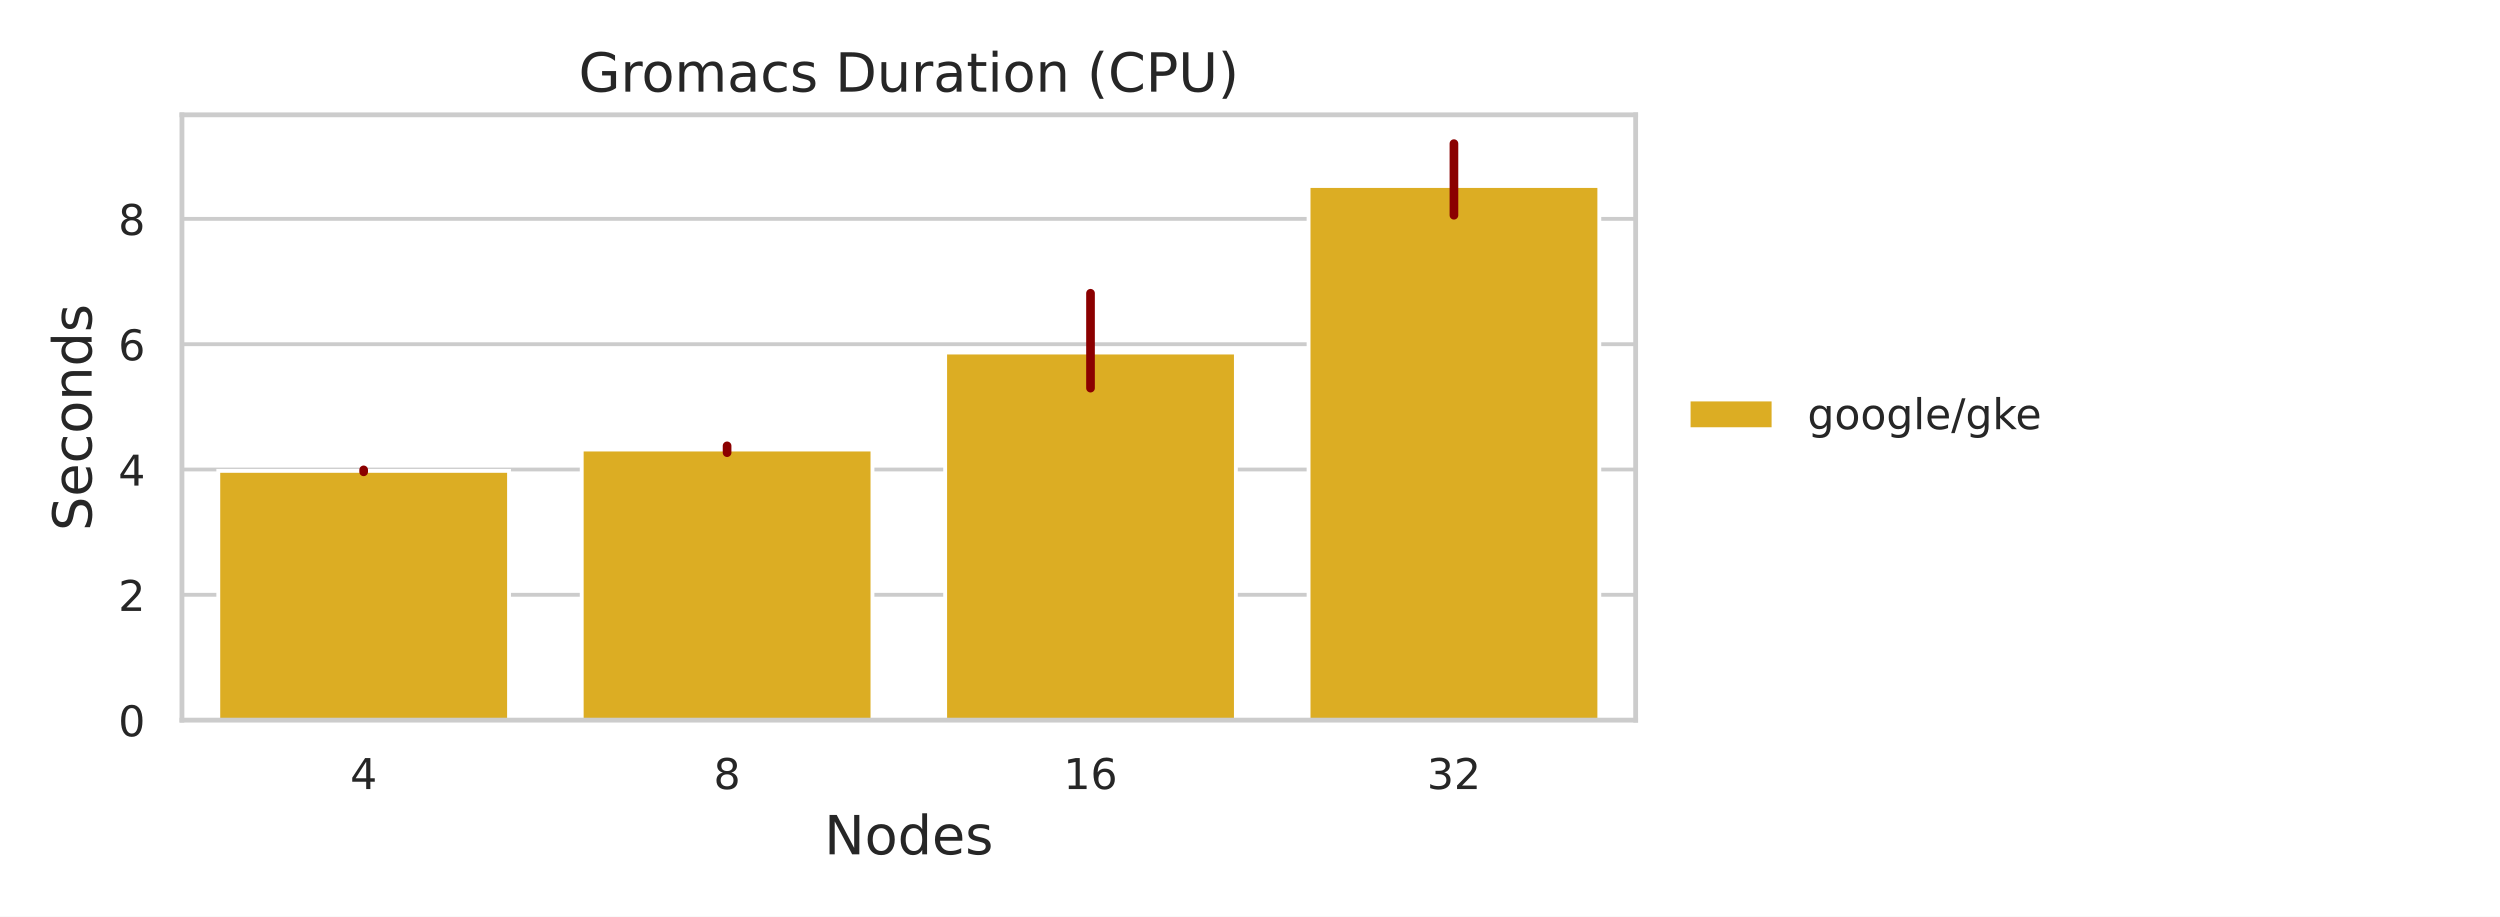
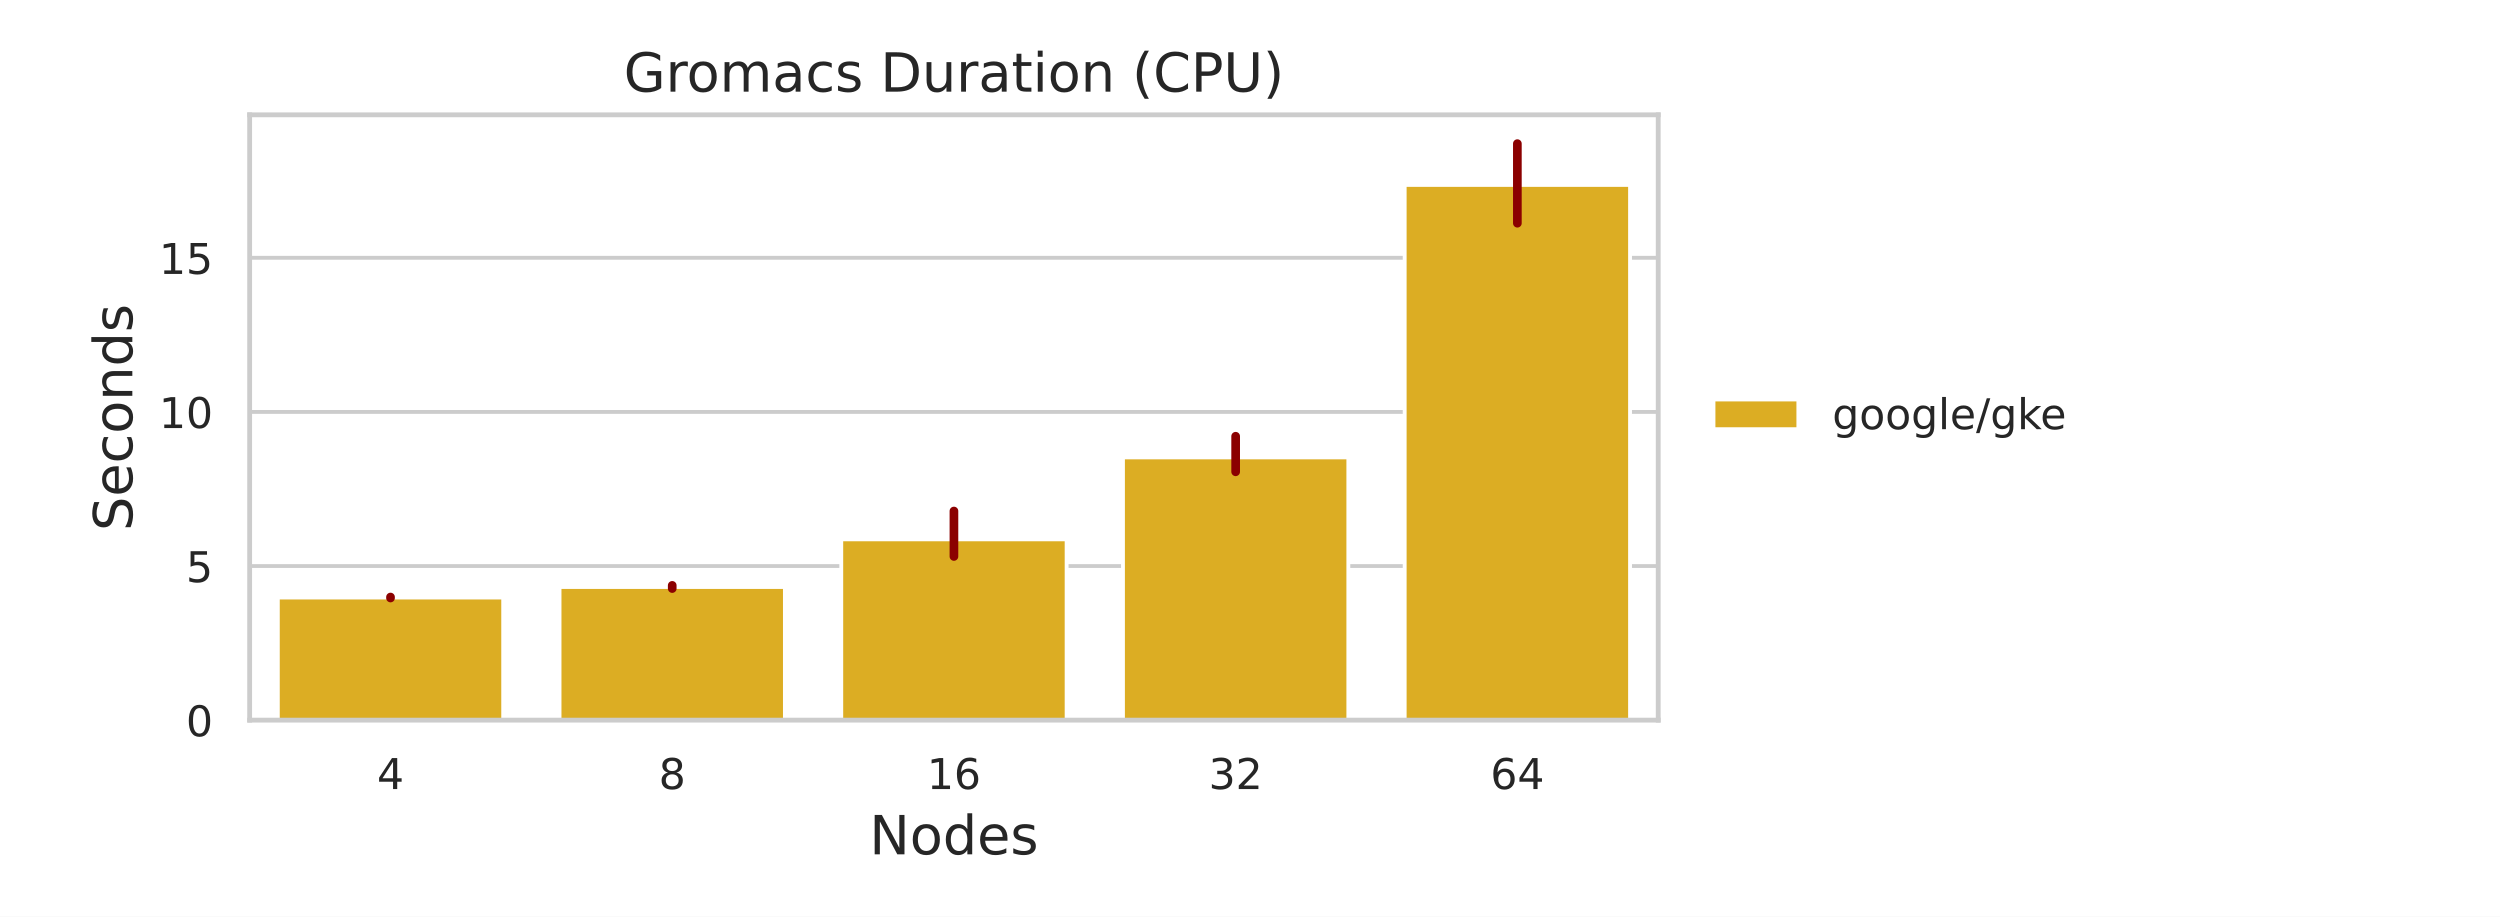
<svg xmlns="http://www.w3.org/2000/svg" xmlns:xlink="http://www.w3.org/1999/xlink" width="648pt" height="237.6pt" viewBox="0 0 648 237.6" version="1.1">
  <defs>
    <style type="text/css">*{stroke-linejoin: round; stroke-linecap: butt}</style>
  </defs>
  <g id="figure_1">
    <g id="patch_1">
      <path d="M 0 237.6  L 648 237.6  L 648 0  L 0 0  z " style="fill: #ffffff" />
    </g>
    <g id="axes_1">
      <g id="patch_2">
-         <path d="M 47.16 186.66  L 423.961 186.66  L 423.961 29.76  L 47.16 29.76  z " style="fill: #ffffff" />
+         <path d="M 64.71 186.66  L 429.811 186.66  L 429.811 29.76  L 64.71 29.76  z " style="fill: #ffffff" />
      </g>
      <g id="matplotlib.axis_1">
        <g id="xtick_1">
          <g id="text_1">
-             <g style="fill: #262626" transform="translate(90.76078 204.5183) scale(0.11 -0.11)">
+             <g style="fill: #262626" transform="translate(97.72075 204.5183) scale(0.11 -0.11)">
              <defs>
                <path id="DejaVuSans-34" d="M 2419 4116  L 825 1625  L 2419 1625  L 2419 4116  z M 2253 4666  L 3047 4666  L 3047 1625  L 3713 1625  L 3713 1100  L 3047 1100  L 3047 0  L 2419 0  L 2419 1100  L 313 1100  L 313 1709  L 2253 4666  z " transform="scale(0.015625)" />
              </defs>
              <use xlink:href="#DejaVuSans-34" />
            </g>
          </g>
        </g>
        <g id="xtick_2">
          <g id="text_2">
-             <g style="fill: #262626" transform="translate(184.9611 204.5183) scale(0.11 -0.11)">
+             <g style="fill: #262626" transform="translate(170.741 204.5183) scale(0.11 -0.11)">
              <defs>
                <path id="DejaVuSans-38" d="M 2034 2216  Q 1584 2216 1326 1975  Q 1069 1734 1069 1313  Q 1069 891 1326 650  Q 1584 409 2034 409  Q 2484 409 2743 651  Q 3003 894 3003 1313  Q 3003 1734 2745 1975  Q 2488 2216 2034 2216  z M 1403 2484  Q 997 2584 770 2862  Q 544 3141 544 3541  Q 544 4100 942 4425  Q 1341 4750 2034 4750  Q 2731 4750 3128 4425  Q 3525 4100 3525 3541  Q 3525 3141 3298 2862  Q 3072 2584 2669 2484  Q 3125 2378 3379 2068  Q 3634 1759 3634 1313  Q 3634 634 3220 271  Q 2806 -91 2034 -91  Q 1263 -91 848 271  Q 434 634 434 1313  Q 434 1759 690 2068  Q 947 2378 1403 2484  z M 1172 3481  Q 1172 3119 1398 2916  Q 1625 2713 2034 2713  Q 2441 2713 2670 2916  Q 2900 3119 2900 3481  Q 2900 3844 2670 4047  Q 2441 4250 2034 4250  Q 1625 4250 1398 4047  Q 1172 3844 1172 3481  z " transform="scale(0.015625)" />
              </defs>
              <use xlink:href="#DejaVuSans-38" />
            </g>
          </g>
        </g>
        <g id="xtick_3">
          <g id="text_3">
-             <g style="fill: #262626" transform="translate(275.662 204.5183) scale(0.11 -0.11)">
+             <g style="fill: #262626" transform="translate(240.2619 204.5183) scale(0.11 -0.11)">
              <defs>
                <path id="DejaVuSans-31" d="M 794 531  L 1825 531  L 1825 4091  L 703 3866  L 703 4441  L 1819 4666  L 2450 4666  L 2450 531  L 3481 531  L 3481 0  L 794 0  L 794 531  z " transform="scale(0.015625)" />
                <path id="DejaVuSans-36" d="M 2113 2584  Q 1688 2584 1439 2293  Q 1191 2003 1191 1497  Q 1191 994 1439 701  Q 1688 409 2113 409  Q 2538 409 2786 701  Q 3034 994 3034 1497  Q 3034 2003 2786 2293  Q 2538 2584 2113 2584  z M 3366 4563  L 3366 3988  Q 3128 4100 2886 4159  Q 2644 4219 2406 4219  Q 1781 4219 1451 3797  Q 1122 3375 1075 2522  Q 1259 2794 1537 2939  Q 1816 3084 2150 3084  Q 2853 3084 3261 2657  Q 3669 2231 3669 1497  Q 3669 778 3244 343  Q 2819 -91 2113 -91  Q 1303 -91 875 529  Q 447 1150 447 2328  Q 447 3434 972 4092  Q 1497 4750 2381 4750  Q 2619 4750 2861 4703  Q 3103 4656 3366 4563  z " transform="scale(0.015625)" />
              </defs>
              <use xlink:href="#DejaVuSans-31" />
              <use xlink:href="#DejaVuSans-36" x="63.623" />
            </g>
          </g>
        </g>
        <g id="xtick_4">
          <g id="text_4">
-             <g style="fill: #262626" transform="translate(369.8623 204.5183) scale(0.11 -0.11)">
+             <g style="fill: #262626" transform="translate(313.2821 204.5183) scale(0.11 -0.11)">
              <defs>
                <path id="DejaVuSans-33" d="M 2597 2516  Q 3050 2419 3304 2112  Q 3559 1806 3559 1356  Q 3559 666 3084 287  Q 2609 -91 1734 -91  Q 1441 -91 1130 -33  Q 819 25 488 141  L 488 750  Q 750 597 1062 519  Q 1375 441 1716 441  Q 2309 441 2620 675  Q 2931 909 2931 1356  Q 2931 1769 2642 2001  Q 2353 2234 1838 2234  L 1294 2234  L 1294 2753  L 1863 2753  Q 2328 2753 2575 2939  Q 2822 3125 2822 3475  Q 2822 3834 2567 4026  Q 2313 4219 1838 4219  Q 1578 4219 1281 4162  Q 984 4106 628 3988  L 628 4550  Q 988 4650 1302 4700  Q 1616 4750 1894 4750  Q 2613 4750 3031 4423  Q 3450 4097 3450 3541  Q 3450 3153 3228 2886  Q 3006 2619 2597 2516  z " transform="scale(0.015625)" />
                <path id="DejaVuSans-32" d="M 1228 531  L 3431 531  L 3431 0  L 469 0  L 469 531  Q 828 903 1448 1529  Q 2069 2156 2228 2338  Q 2531 2678 2651 2914  Q 2772 3150 2772 3378  Q 2772 3750 2511 3984  Q 2250 4219 1831 4219  Q 1534 4219 1204 4116  Q 875 4013 500 3803  L 500 4441  Q 881 4594 1212 4672  Q 1544 4750 1819 4750  Q 2544 4750 2975 4387  Q 3406 4025 3406 3419  Q 3406 3131 3298 2873  Q 3191 2616 2906 2266  Q 2828 2175 2409 1742  Q 1991 1309 1228 531  z " transform="scale(0.015625)" />
              </defs>
              <use xlink:href="#DejaVuSans-33" />
              <use xlink:href="#DejaVuSans-32" x="63.623" />
            </g>
          </g>
        </g>
-         <g id="text_5">
-           <g style="fill: #262626" transform="translate(213.643 221.4437) scale(0.14 -0.14)">
+         <g id="xtick_5">
+           <g id="text_5">
+             <g style="fill: #262626" transform="translate(386.3023 204.5183) scale(0.11 -0.11)">
+               <use xlink:href="#DejaVuSans-36" />
+               <use xlink:href="#DejaVuSans-34" x="63.623" />
+             </g>
+           </g>
+         </g>
+         <g id="text_6">
+           <g style="fill: #262626" transform="translate(225.343 221.4437) scale(0.14 -0.14)">
            <defs>
              <path id="DejaVuSans-4e" d="M 628 4666  L 1478 4666  L 3547 763  L 3547 4666  L 4159 4666  L 4159 0  L 3309 0  L 1241 3903  L 1241 0  L 628 0  L 628 4666  z " transform="scale(0.015625)" />
              <path id="DejaVuSans-6f" d="M 1959 3097  Q 1497 3097 1228 2736  Q 959 2375 959 1747  Q 959 1119 1226 758  Q 1494 397 1959 397  Q 2419 397 2687 759  Q 2956 1122 2956 1747  Q 2956 2369 2687 2733  Q 2419 3097 1959 3097  z M 1959 3584  Q 2709 3584 3137 3096  Q 3566 2609 3566 1747  Q 3566 888 3137 398  Q 2709 -91 1959 -91  Q 1206 -91 779 398  Q 353 888 353 1747  Q 353 2609 779 3096  Q 1206 3584 1959 3584  z " transform="scale(0.015625)" />
              <path id="DejaVuSans-64" d="M 2906 2969  L 2906 4863  L 3481 4863  L 3481 0  L 2906 0  L 2906 525  Q 2725 213 2448 61  Q 2172 -91 1784 -91  Q 1150 -91 751 415  Q 353 922 353 1747  Q 353 2572 751 3078  Q 1150 3584 1784 3584  Q 2172 3584 2448 3432  Q 2725 3281 2906 2969  z M 947 1747  Q 947 1113 1208 752  Q 1469 391 1925 391  Q 2381 391 2643 752  Q 2906 1113 2906 1747  Q 2906 2381 2643 2742  Q 2381 3103 1925 3103  Q 1469 3103 1208 2742  Q 947 2381 947 1747  z " transform="scale(0.015625)" />
              <path id="DejaVuSans-65" d="M 3597 1894  L 3597 1613  L 953 1613  Q 991 1019 1311 708  Q 1631 397 2203 397  Q 2534 397 2845 478  Q 3156 559 3463 722  L 3463 178  Q 3153 47 2828 -22  Q 2503 -91 2169 -91  Q 1331 -91 842 396  Q 353 884 353 1716  Q 353 2575 817 3079  Q 1281 3584 2069 3584  Q 2775 3584 3186 3129  Q 3597 2675 3597 1894  z M 3022 2063  Q 3016 2534 2758 2815  Q 2500 3097 2075 3097  Q 1594 3097 1305 2825  Q 1016 2553 972 2059  L 3022 2063  z " transform="scale(0.015625)" />
              <path id="DejaVuSans-73" d="M 2834 3397  L 2834 2853  Q 2591 2978 2328 3040  Q 2066 3103 1784 3103  Q 1356 3103 1142 2972  Q 928 2841 928 2578  Q 928 2378 1081 2264  Q 1234 2150 1697 2047  L 1894 2003  Q 2506 1872 2764 1633  Q 3022 1394 3022 966  Q 3022 478 2636 193  Q 2250 -91 1575 -91  Q 1294 -91 989 -36  Q 684 19 347 128  L 347 722  Q 666 556 975 473  Q 1284 391 1588 391  Q 1994 391 2212 530  Q 2431 669 2431 922  Q 2431 1156 2273 1281  Q 2116 1406 1581 1522  L 1381 1569  Q 847 1681 609 1914  Q 372 2147 372 2553  Q 372 3047 722 3315  Q 1072 3584 1716 3584  Q 2034 3584 2315 3537  Q 2597 3491 2834 3397  z " transform="scale(0.015625)" />
            </defs>
            <use xlink:href="#DejaVuSans-4e" />
            <use xlink:href="#DejaVuSans-6f" x="74.805" />
            <use xlink:href="#DejaVuSans-64" x="135.986" />
            <use xlink:href="#DejaVuSans-65" x="199.463" />
            <use xlink:href="#DejaVuSans-73" x="260.986" />
          </g>
        </g>
      </g>
      <g id="matplotlib.axis_2">
        <g id="ytick_1">
          <g id="line2d_1">
-             <path d="M 47.16 186.66  L 423.961 186.66  " clip-path="url(#p64a13b8557)" style="fill: none; stroke: #cccccc; stroke-linecap: round" />
-           </g>
-           <g id="text_6">
-             <g style="fill: #262626" transform="translate(30.66125 190.8391) scale(0.11 -0.11)">
+             <path d="M 64.71 186.66  L 429.811 186.66  " clip-path="url(#p7c2a129af5)" style="fill: none; stroke: #cccccc; stroke-linecap: round" />
+           </g>
+           <g id="text_7">
+             <g style="fill: #262626" transform="translate(48.21125 190.8391) scale(0.11 -0.11)">
              <defs>
                <path id="DejaVuSans-30" d="M 2034 4250  Q 1547 4250 1301 3770  Q 1056 3291 1056 2328  Q 1056 1369 1301 889  Q 1547 409 2034 409  Q 2525 409 2770 889  Q 3016 1369 3016 2328  Q 3016 3291 2770 3770  Q 2525 4250 2034 4250  z M 2034 4750  Q 2819 4750 3233 4129  Q 3647 3509 3647 2328  Q 3647 1150 3233 529  Q 2819 -91 2034 -91  Q 1250 -91 836 529  Q 422 1150 422 2328  Q 422 3509 836 4129  Q 1250 4750 2034 4750  z " transform="scale(0.015625)" />
              </defs>
              <use xlink:href="#DejaVuSans-30" />
            </g>
          </g>
        </g>
        <g id="ytick_2">
          <g id="line2d_2">
-             <path d="M 47.16 154.177  L 423.961 154.177  " clip-path="url(#p64a13b8557)" style="fill: none; stroke: #cccccc; stroke-linecap: round" />
-           </g>
-           <g id="text_7">
-             <g style="fill: #262626" transform="translate(30.66125 158.3562) scale(0.11 -0.11)">
-               <use xlink:href="#DejaVuSans-32" />
+             <path d="M 64.71 146.715  L 429.811 146.715  " clip-path="url(#p7c2a129af5)" style="fill: none; stroke: #cccccc; stroke-linecap: round" />
+           </g>
+           <g id="text_8">
+             <g style="fill: #262626" transform="translate(48.21125 150.894) scale(0.11 -0.11)">
+               <defs>
+                 <path id="DejaVuSans-35" d="M 691 4666  L 3169 4666  L 3169 4134  L 1269 4134  L 1269 2991  Q 1406 3038 1543 3061  Q 1681 3084 1819 3084  Q 2600 3084 3056 2656  Q 3513 2228 3513 1497  Q 3513 744 3044 326  Q 2575 -91 1722 -91  Q 1428 -91 1123 -41  Q 819 9 494 109  L 494 744  Q 775 591 1075 516  Q 1375 441 1709 441  Q 2250 441 2565 725  Q 2881 1009 2881 1497  Q 2881 1984 2565 2268  Q 2250 2553 1709 2553  Q 1456 2553 1204 2497  Q 953 2441 691 2322  L 691 4666  z " transform="scale(0.015625)" />
+               </defs>
+               <use xlink:href="#DejaVuSans-35" />
            </g>
          </g>
        </g>
        <g id="ytick_3">
          <g id="line2d_3">
-             <path d="M 47.16 121.694  L 423.961 121.694  " clip-path="url(#p64a13b8557)" style="fill: none; stroke: #cccccc; stroke-linecap: round" />
-           </g>
-           <g id="text_8">
-             <g style="fill: #262626" transform="translate(30.66125 125.8733) scale(0.11 -0.11)">
-               <use xlink:href="#DejaVuSans-34" />
+             <path d="M 64.71 106.77  L 429.811 106.77  " clip-path="url(#p7c2a129af5)" style="fill: none; stroke: #cccccc; stroke-linecap: round" />
+           </g>
+           <g id="text_9">
+             <g style="fill: #262626" transform="translate(41.2125 110.9488) scale(0.11 -0.11)">
+               <use xlink:href="#DejaVuSans-31" />
+               <use xlink:href="#DejaVuSans-30" x="63.623" />
            </g>
          </g>
        </g>
        <g id="ytick_4">
          <g id="line2d_4">
-             <path d="M 47.16 89.211  L 423.961 89.211  " clip-path="url(#p64a13b8557)" style="fill: none; stroke: #cccccc; stroke-linecap: round" />
-           </g>
-           <g id="text_9">
-             <g style="fill: #262626" transform="translate(30.66125 93.39033) scale(0.11 -0.11)">
-               <use xlink:href="#DejaVuSans-36" />
-             </g>
-           </g>
-         </g>
-         <g id="ytick_5">
-           <g id="line2d_5">
-             <path d="M 47.16 56.728  L 423.961 56.728  " clip-path="url(#p64a13b8557)" style="fill: none; stroke: #cccccc; stroke-linecap: round" />
+             <path d="M 64.71 66.825  L 429.811 66.825  " clip-path="url(#p7c2a129af5)" style="fill: none; stroke: #cccccc; stroke-linecap: round" />
          </g>
          <g id="text_10">
-             <g style="fill: #262626" transform="translate(30.66125 60.90739) scale(0.11 -0.11)">
-               <use xlink:href="#DejaVuSans-38" />
+             <g style="fill: #262626" transform="translate(41.2125 71.00364) scale(0.11 -0.11)">
+               <use xlink:href="#DejaVuSans-31" />
+               <use xlink:href="#DejaVuSans-35" x="63.623" />
            </g>
          </g>
        </g>
        <g id="text_11">
-           <g style="fill: #262626" transform="translate(23.74969 137.6198) rotate(-90) scale(0.14 -0.14)">
+           <g style="fill: #262626" transform="translate(34.30094 137.6198) rotate(-90) scale(0.14 -0.14)">
            <defs>
              <path id="DejaVuSans-53" d="M 3425 4513  L 3425 3897  Q 3066 4069 2747 4153  Q 2428 4238 2131 4238  Q 1616 4238 1336 4038  Q 1056 3838 1056 3469  Q 1056 3159 1242 3001  Q 1428 2844 1947 2747  L 2328 2669  Q 3034 2534 3370 2195  Q 3706 1856 3706 1288  Q 3706 609 3251 259  Q 2797 -91 1919 -91  Q 1588 -91 1214 -16  Q 841 59 441 206  L 441 856  Q 825 641 1194 531  Q 1563 422 1919 422  Q 2459 422 2753 634  Q 3047 847 3047 1241  Q 3047 1584 2836 1778  Q 2625 1972 2144 2069  L 1759 2144  Q 1053 2284 737 2584  Q 422 2884 422 3419  Q 422 4038 858 4394  Q 1294 4750 2059 4750  Q 2388 4750 2728 4690  Q 3069 4631 3425 4513  z " transform="scale(0.015625)" />
              <path id="DejaVuSans-63" d="M 3122 3366  L 3122 2828  Q 2878 2963 2633 3030  Q 2388 3097 2138 3097  Q 1578 3097 1268 2742  Q 959 2388 959 1747  Q 959 1106 1268 751  Q 1578 397 2138 397  Q 2388 397 2633 464  Q 2878 531 3122 666  L 3122 134  Q 2881 22 2623 -34  Q 2366 -91 2075 -91  Q 1284 -91 818 406  Q 353 903 353 1747  Q 353 2603 823 3093  Q 1294 3584 2113 3584  Q 2378 3584 2631 3529  Q 2884 3475 3122 3366  z " transform="scale(0.015625)" />
              <path id="DejaVuSans-6e" d="M 3513 2113  L 3513 0  L 2938 0  L 2938 2094  Q 2938 2591 2744 2837  Q 2550 3084 2163 3084  Q 1697 3084 1428 2787  Q 1159 2491 1159 1978  L 1159 0  L 581 0  L 581 3500  L 1159 3500  L 1159 2956  Q 1366 3272 1645 3428  Q 1925 3584 2291 3584  Q 2894 3584 3203 3211  Q 3513 2838 3513 2113  z " transform="scale(0.015625)" />
            </defs>
            <use xlink:href="#DejaVuSans-53" />
            <use xlink:href="#DejaVuSans-65" x="63.477" />
            <use xlink:href="#DejaVuSans-63" x="125" />
            <use xlink:href="#DejaVuSans-6f" x="179.98" />
            <use xlink:href="#DejaVuSans-6e" x="241.162" />
            <use xlink:href="#DejaVuSans-64" x="304.541" />
            <use xlink:href="#DejaVuSans-73" x="368.018" />
          </g>
        </g>
      </g>
      <g id="patch_3">
-         <path d="M 56.58 186.66  L 131.94 186.66  L 131.94 122.046  L 56.58 122.046  z " clip-path="url(#p64a13b8557)" style="fill: #dcad23; stroke: #ffffff; stroke-linejoin: miter" />
+         <path d="M 72.012 186.66  L 130.428 186.66  L 130.428 154.877  L 72.012 154.877  z " clip-path="url(#p7c2a129af5)" style="fill: #dcad23; stroke: #ffffff; stroke-linejoin: miter" />
      </g>
      <g id="patch_4">
-         <path d="M 150.78 186.66  L 226.141 186.66  L 226.141 116.514  L 150.78 116.514  z " clip-path="url(#p64a13b8557)" style="fill: #dcad23; stroke: #ffffff; stroke-linejoin: miter" />
+         <path d="M 145.032 186.66  L 203.448 186.66  L 203.448 152.156  L 145.032 152.156  z " clip-path="url(#p7c2a129af5)" style="fill: #dcad23; stroke: #ffffff; stroke-linejoin: miter" />
      </g>
      <g id="patch_5">
-         <path d="M 244.981 186.66  L 320.341 186.66  L 320.341 91.38  L 244.981 91.38  z " clip-path="url(#p64a13b8557)" style="fill: #dcad23; stroke: #ffffff; stroke-linejoin: miter" />
+         <path d="M 218.053 186.66  L 276.469 186.66  L 276.469 139.793  L 218.053 139.793  z " clip-path="url(#p7c2a129af5)" style="fill: #dcad23; stroke: #ffffff; stroke-linejoin: miter" />
      </g>
      <g id="patch_6">
-         <path d="M 339.181 186.66  L 414.541 186.66  L 414.541 48.217  L 339.181 48.217  z " clip-path="url(#p64a13b8557)" style="fill: #dcad23; stroke: #ffffff; stroke-linejoin: miter" />
+         <path d="M 291.073 186.66  L 349.489 186.66  L 349.489 118.561  L 291.073 118.561  z " clip-path="url(#p7c2a129af5)" style="fill: #dcad23; stroke: #ffffff; stroke-linejoin: miter" />
      </g>
      <g id="patch_7">
-         <path d="M 94.26 186.66  L 94.26 186.66  L 94.26 186.66  L 94.26 186.66  z " clip-path="url(#p64a13b8557)" style="fill: #dcad23; stroke: #ffffff; stroke-linejoin: miter" />
+         <path d="M 364.093 186.66  L 422.509 186.66  L 422.509 47.941  L 364.093 47.941  z " clip-path="url(#p7c2a129af5)" style="fill: #dcad23; stroke: #ffffff; stroke-linejoin: miter" />
+       </g>
+       <g id="patch_8">
+         <path d="M 101.22 186.66  L 101.22 186.66  L 101.22 186.66  L 101.22 186.66  z " clip-path="url(#p7c2a129af5)" style="fill: #dcad23; stroke: #ffffff; stroke-linejoin: miter" />
+       </g>
+       <g id="line2d_5">
+         <path d="M 101.22 155.001  L 101.22 154.753  " clip-path="url(#p7c2a129af5)" style="fill: none; stroke: #8b0000; stroke-width: 2.25; stroke-linecap: round" />
      </g>
      <g id="line2d_6">
-         <path d="M 94.26 122.294  L 94.26 121.794  " clip-path="url(#p64a13b8557)" style="fill: none; stroke: #8b0000; stroke-width: 2.25; stroke-linecap: round" />
+         <path d="M 174.24 152.548  L 174.24 151.732  " clip-path="url(#p7c2a129af5)" style="fill: none; stroke: #8b0000; stroke-width: 2.25; stroke-linecap: round" />
      </g>
      <g id="line2d_7">
-         <path d="M 188.46 117.327  L 188.46 115.565  " clip-path="url(#p64a13b8557)" style="fill: none; stroke: #8b0000; stroke-width: 2.25; stroke-linecap: round" />
+         <path d="M 247.261 144.233  L 247.261 132.458  " clip-path="url(#p7c2a129af5)" style="fill: none; stroke: #8b0000; stroke-width: 2.25; stroke-linecap: round" />
      </g>
      <g id="line2d_8">
-         <path d="M 282.661 100.6  L 282.661 76.015  " clip-path="url(#p64a13b8557)" style="fill: none; stroke: #8b0000; stroke-width: 2.25; stroke-linecap: round" />
+         <path d="M 320.281 122.287  L 320.281 113.077  " clip-path="url(#p7c2a129af5)" style="fill: none; stroke: #8b0000; stroke-width: 2.25; stroke-linecap: round" />
      </g>
      <g id="line2d_9">
-         <path d="M 376.861 55.791  L 376.861 37.231  " clip-path="url(#p64a13b8557)" style="fill: none; stroke: #8b0000; stroke-width: 2.25; stroke-linecap: round" />
-       </g>
-       <g id="patch_8">
-         <path d="M 47.16 186.66  L 47.16 29.76  " style="fill: none; stroke: #cccccc; stroke-width: 1.25; stroke-linejoin: miter; stroke-linecap: square" />
+         <path d="M 393.301 57.856  L 393.301 37.231  " clip-path="url(#p7c2a129af5)" style="fill: none; stroke: #8b0000; stroke-width: 2.25; stroke-linecap: round" />
      </g>
      <g id="patch_9">
-         <path d="M 423.961 186.66  L 423.961 29.76  " style="fill: none; stroke: #cccccc; stroke-width: 1.25; stroke-linejoin: miter; stroke-linecap: square" />
+         <path d="M 64.71 186.66  L 64.71 29.76  " style="fill: none; stroke: #cccccc; stroke-width: 1.25; stroke-linejoin: miter; stroke-linecap: square" />
      </g>
      <g id="patch_10">
-         <path d="M 47.16 186.66  L 423.961 186.66  " style="fill: none; stroke: #cccccc; stroke-width: 1.25; stroke-linejoin: miter; stroke-linecap: square" />
+         <path d="M 429.811 186.66  L 429.811 29.76  " style="fill: none; stroke: #cccccc; stroke-width: 1.25; stroke-linejoin: miter; stroke-linecap: square" />
      </g>
      <g id="patch_11">
-         <path d="M 47.16 29.76  L 423.961 29.76  " style="fill: none; stroke: #cccccc; stroke-width: 1.25; stroke-linejoin: miter; stroke-linecap: square" />
+         <path d="M 64.71 186.66  L 429.811 186.66  " style="fill: none; stroke: #cccccc; stroke-width: 1.25; stroke-linejoin: miter; stroke-linecap: square" />
+       </g>
+       <g id="patch_12">
+         <path d="M 64.71 29.76  L 429.811 29.76  " style="fill: none; stroke: #cccccc; stroke-width: 1.25; stroke-linejoin: miter; stroke-linecap: square" />
      </g>
      <g id="text_12">
-         <g style="fill: #262626" transform="translate(149.9845 23.76) scale(0.14 -0.14)">
+         <g style="fill: #262626" transform="translate(161.6845 23.76) scale(0.14 -0.14)">
          <defs>
            <path id="DejaVuSans-47" d="M 3809 666  L 3809 1919  L 2778 1919  L 2778 2438  L 4434 2438  L 4434 434  Q 4069 175 3628 42  Q 3188 -91 2688 -91  Q 1594 -91 976 548  Q 359 1188 359 2328  Q 359 3472 976 4111  Q 1594 4750 2688 4750  Q 3144 4750 3555 4637  Q 3966 4525 4313 4306  L 4313 3634  Q 3963 3931 3569 4081  Q 3175 4231 2741 4231  Q 1884 4231 1454 3753  Q 1025 3275 1025 2328  Q 1025 1384 1454 906  Q 1884 428 2741 428  Q 3075 428 3337 486  Q 3600 544 3809 666  z " transform="scale(0.015625)" />
            <path id="DejaVuSans-72" d="M 2631 2963  Q 2534 3019 2420 3045  Q 2306 3072 2169 3072  Q 1681 3072 1420 2755  Q 1159 2438 1159 1844  L 1159 0  L 581 0  L 581 3500  L 1159 3500  L 1159 2956  Q 1341 3275 1631 3429  Q 1922 3584 2338 3584  Q 2397 3584 2469 3576  Q 2541 3569 2628 3553  L 2631 2963  z " transform="scale(0.015625)" />
            <path id="DejaVuSans-6d" d="M 3328 2828  Q 3544 3216 3844 3400  Q 4144 3584 4550 3584  Q 5097 3584 5394 3201  Q 5691 2819 5691 2113  L 5691 0  L 5113 0  L 5113 2094  Q 5113 2597 4934 2840  Q 4756 3084 4391 3084  Q 3944 3084 3684 2787  Q 3425 2491 3425 1978  L 3425 0  L 2847 0  L 2847 2094  Q 2847 2600 2669 2842  Q 2491 3084 2119 3084  Q 1678 3084 1418 2786  Q 1159 2488 1159 1978  L 1159 0  L 581 0  L 581 3500  L 1159 3500  L 1159 2956  Q 1356 3278 1631 3431  Q 1906 3584 2284 3584  Q 2666 3584 2933 3390  Q 3200 3197 3328 2828  z " transform="scale(0.015625)" />
            <path id="DejaVuSans-61" d="M 2194 1759  Q 1497 1759 1228 1600  Q 959 1441 959 1056  Q 959 750 1161 570  Q 1363 391 1709 391  Q 2188 391 2477 730  Q 2766 1069 2766 1631  L 2766 1759  L 2194 1759  z M 3341 1997  L 3341 0  L 2766 0  L 2766 531  Q 2569 213 2275 61  Q 1981 -91 1556 -91  Q 1019 -91 701 211  Q 384 513 384 1019  Q 384 1609 779 1909  Q 1175 2209 1959 2209  L 2766 2209  L 2766 2266  Q 2766 2663 2505 2880  Q 2244 3097 1772 3097  Q 1472 3097 1187 3025  Q 903 2953 641 2809  L 641 3341  Q 956 3463 1253 3523  Q 1550 3584 1831 3584  Q 2591 3584 2966 3190  Q 3341 2797 3341 1997  z " transform="scale(0.015625)" />
            <path id="DejaVuSans-20" transform="scale(0.015625)" />
            <path id="DejaVuSans-44" d="M 1259 4147  L 1259 519  L 2022 519  Q 2988 519 3436 956  Q 3884 1394 3884 2338  Q 3884 3275 3436 3711  Q 2988 4147 2022 4147  L 1259 4147  z M 628 4666  L 1925 4666  Q 3281 4666 3915 4102  Q 4550 3538 4550 2338  Q 4550 1131 3912 565  Q 3275 0 1925 0  L 628 0  L 628 4666  z " transform="scale(0.015625)" />
            <path id="DejaVuSans-75" d="M 544 1381  L 544 3500  L 1119 3500  L 1119 1403  Q 1119 906 1312 657  Q 1506 409 1894 409  Q 2359 409 2629 706  Q 2900 1003 2900 1516  L 2900 3500  L 3475 3500  L 3475 0  L 2900 0  L 2900 538  Q 2691 219 2414 64  Q 2138 -91 1772 -91  Q 1169 -91 856 284  Q 544 659 544 1381  z M 1991 3584  L 1991 3584  z " transform="scale(0.015625)" />
            <path id="DejaVuSans-74" d="M 1172 4494  L 1172 3500  L 2356 3500  L 2356 3053  L 1172 3053  L 1172 1153  Q 1172 725 1289 603  Q 1406 481 1766 481  L 2356 481  L 2356 0  L 1766 0  Q 1100 0 847 248  Q 594 497 594 1153  L 594 3053  L 172 3053  L 172 3500  L 594 3500  L 594 4494  L 1172 4494  z " transform="scale(0.015625)" />
            <path id="DejaVuSans-69" d="M 603 3500  L 1178 3500  L 1178 0  L 603 0  L 603 3500  z M 603 4863  L 1178 4863  L 1178 4134  L 603 4134  L 603 4863  z " transform="scale(0.015625)" />
            <path id="DejaVuSans-28" d="M 1984 4856  Q 1566 4138 1362 3434  Q 1159 2731 1159 2009  Q 1159 1288 1364 580  Q 1569 -128 1984 -844  L 1484 -844  Q 1016 -109 783 600  Q 550 1309 550 2009  Q 550 2706 781 3412  Q 1013 4119 1484 4856  L 1984 4856  z " transform="scale(0.015625)" />
            <path id="DejaVuSans-43" d="M 4122 4306  L 4122 3641  Q 3803 3938 3442 4084  Q 3081 4231 2675 4231  Q 1875 4231 1450 3742  Q 1025 3253 1025 2328  Q 1025 1406 1450 917  Q 1875 428 2675 428  Q 3081 428 3442 575  Q 3803 722 4122 1019  L 4122 359  Q 3791 134 3420 21  Q 3050 -91 2638 -91  Q 1578 -91 968 557  Q 359 1206 359 2328  Q 359 3453 968 4101  Q 1578 4750 2638 4750  Q 3056 4750 3426 4639  Q 3797 4528 4122 4306  z " transform="scale(0.015625)" />
            <path id="DejaVuSans-50" d="M 1259 4147  L 1259 2394  L 2053 2394  Q 2494 2394 2734 2622  Q 2975 2850 2975 3272  Q 2975 3691 2734 3919  Q 2494 4147 2053 4147  L 1259 4147  z M 628 4666  L 2053 4666  Q 2838 4666 3239 4311  Q 3641 3956 3641 3272  Q 3641 2581 3239 2228  Q 2838 1875 2053 1875  L 1259 1875  L 1259 0  L 628 0  L 628 4666  z " transform="scale(0.015625)" />
            <path id="DejaVuSans-55" d="M 556 4666  L 1191 4666  L 1191 1831  Q 1191 1081 1462 751  Q 1734 422 2344 422  Q 2950 422 3222 751  Q 3494 1081 3494 1831  L 3494 4666  L 4128 4666  L 4128 1753  Q 4128 841 3676 375  Q 3225 -91 2344 -91  Q 1459 -91 1007 375  Q 556 841 556 1753  L 556 4666  z " transform="scale(0.015625)" />
            <path id="DejaVuSans-29" d="M 513 4856  L 1013 4856  Q 1481 4119 1714 3412  Q 1947 2706 1947 2009  Q 1947 1309 1714 600  Q 1481 -109 1013 -844  L 513 -844  Q 928 -128 1133 580  Q 1338 1288 1338 2009  Q 1338 2731 1133 3434  Q 928 4138 513 4856  z " transform="scale(0.015625)" />
          </defs>
          <use xlink:href="#DejaVuSans-47" />
          <use xlink:href="#DejaVuSans-72" x="77.49" />
          <use xlink:href="#DejaVuSans-6f" x="116.354" />
          <use xlink:href="#DejaVuSans-6d" x="177.535" />
          <use xlink:href="#DejaVuSans-61" x="274.947" />
          <use xlink:href="#DejaVuSans-63" x="336.227" />
          <use xlink:href="#DejaVuSans-73" x="391.207" />
          <use xlink:href="#DejaVuSans-20" x="443.307" />
          <use xlink:href="#DejaVuSans-44" x="475.094" />
          <use xlink:href="#DejaVuSans-75" x="552.096" />
          <use xlink:href="#DejaVuSans-72" x="615.475" />
          <use xlink:href="#DejaVuSans-61" x="656.588" />
          <use xlink:href="#DejaVuSans-74" x="717.867" />
          <use xlink:href="#DejaVuSans-69" x="757.076" />
          <use xlink:href="#DejaVuSans-6f" x="784.859" />
          <use xlink:href="#DejaVuSans-6e" x="846.041" />
          <use xlink:href="#DejaVuSans-20" x="909.42" />
          <use xlink:href="#DejaVuSans-28" x="941.207" />
          <use xlink:href="#DejaVuSans-43" x="980.221" />
          <use xlink:href="#DejaVuSans-50" x="1050.045" />
          <use xlink:href="#DejaVuSans-55" x="1110.348" />
          <use xlink:href="#DejaVuSans-29" x="1183.541" />
        </g>
      </g>
    </g>
    <g id="axes_2">
      <g id="legend_1">
-         <g id="patch_12">
-           <path d="M 437.699 111.245  L 459.699 111.245  L 459.699 103.545  L 437.699 103.545  z " style="fill: #dcad23; stroke: #ffffff; stroke-linejoin: miter" />
+         <g id="patch_13">
+           <path d="M 444.134 111.245  L 466.134 111.245  L 466.134 103.545  L 444.134 103.545  z " style="fill: #dcad23; stroke: #ffffff; stroke-linejoin: miter" />
        </g>
        <g id="text_13">
-           <g style="fill: #262626" transform="translate(468.4993 111.2453) scale(0.11 -0.11)">
+           <g style="fill: #262626" transform="translate(474.9343 111.2453) scale(0.11 -0.11)">
            <defs>
              <path id="DejaVuSans-67" d="M 2906 1791  Q 2906 2416 2648 2759  Q 2391 3103 1925 3103  Q 1463 3103 1205 2759  Q 947 2416 947 1791  Q 947 1169 1205 825  Q 1463 481 1925 481  Q 2391 481 2648 825  Q 2906 1169 2906 1791  z M 3481 434  Q 3481 -459 3084 -895  Q 2688 -1331 1869 -1331  Q 1566 -1331 1297 -1286  Q 1028 -1241 775 -1147  L 775 -588  Q 1028 -725 1275 -790  Q 1522 -856 1778 -856  Q 2344 -856 2625 -561  Q 2906 -266 2906 331  L 2906 616  Q 2728 306 2450 153  Q 2172 0 1784 0  Q 1141 0 747 490  Q 353 981 353 1791  Q 353 2603 747 3093  Q 1141 3584 1784 3584  Q 2172 3584 2450 3431  Q 2728 3278 2906 2969  L 2906 3500  L 3481 3500  L 3481 434  z " transform="scale(0.015625)" />
              <path id="DejaVuSans-6c" d="M 603 4863  L 1178 4863  L 1178 0  L 603 0  L 603 4863  z " transform="scale(0.015625)" />
              <path id="DejaVuSans-2f" d="M 1625 4666  L 2156 4666  L 531 -594  L 0 -594  L 1625 4666  z " transform="scale(0.015625)" />
              <path id="DejaVuSans-6b" d="M 581 4863  L 1159 4863  L 1159 1991  L 2875 3500  L 3609 3500  L 1753 1863  L 3688 0  L 2938 0  L 1159 1709  L 1159 0  L 581 0  L 581 4863  z " transform="scale(0.015625)" />
            </defs>
            <use xlink:href="#DejaVuSans-67" />
            <use xlink:href="#DejaVuSans-6f" x="63.477" />
            <use xlink:href="#DejaVuSans-6f" x="124.658" />
            <use xlink:href="#DejaVuSans-67" x="185.84" />
            <use xlink:href="#DejaVuSans-6c" x="249.316" />
            <use xlink:href="#DejaVuSans-65" x="277.1" />
            <use xlink:href="#DejaVuSans-2f" x="338.623" />
            <use xlink:href="#DejaVuSans-67" x="372.314" />
            <use xlink:href="#DejaVuSans-6b" x="435.791" />
            <use xlink:href="#DejaVuSans-65" x="490.076" />
          </g>
        </g>
      </g>
    </g>
  </g>
  <defs>
-     <clipPath id="p64a13b8557">
-       <rect x="47.16" y="29.76" width="376.801" height="156.9" />
+     <clipPath id="p7c2a129af5">
+       <rect x="64.71" y="29.76" width="365.101" height="156.9" />
    </clipPath>
  </defs>
</svg>
